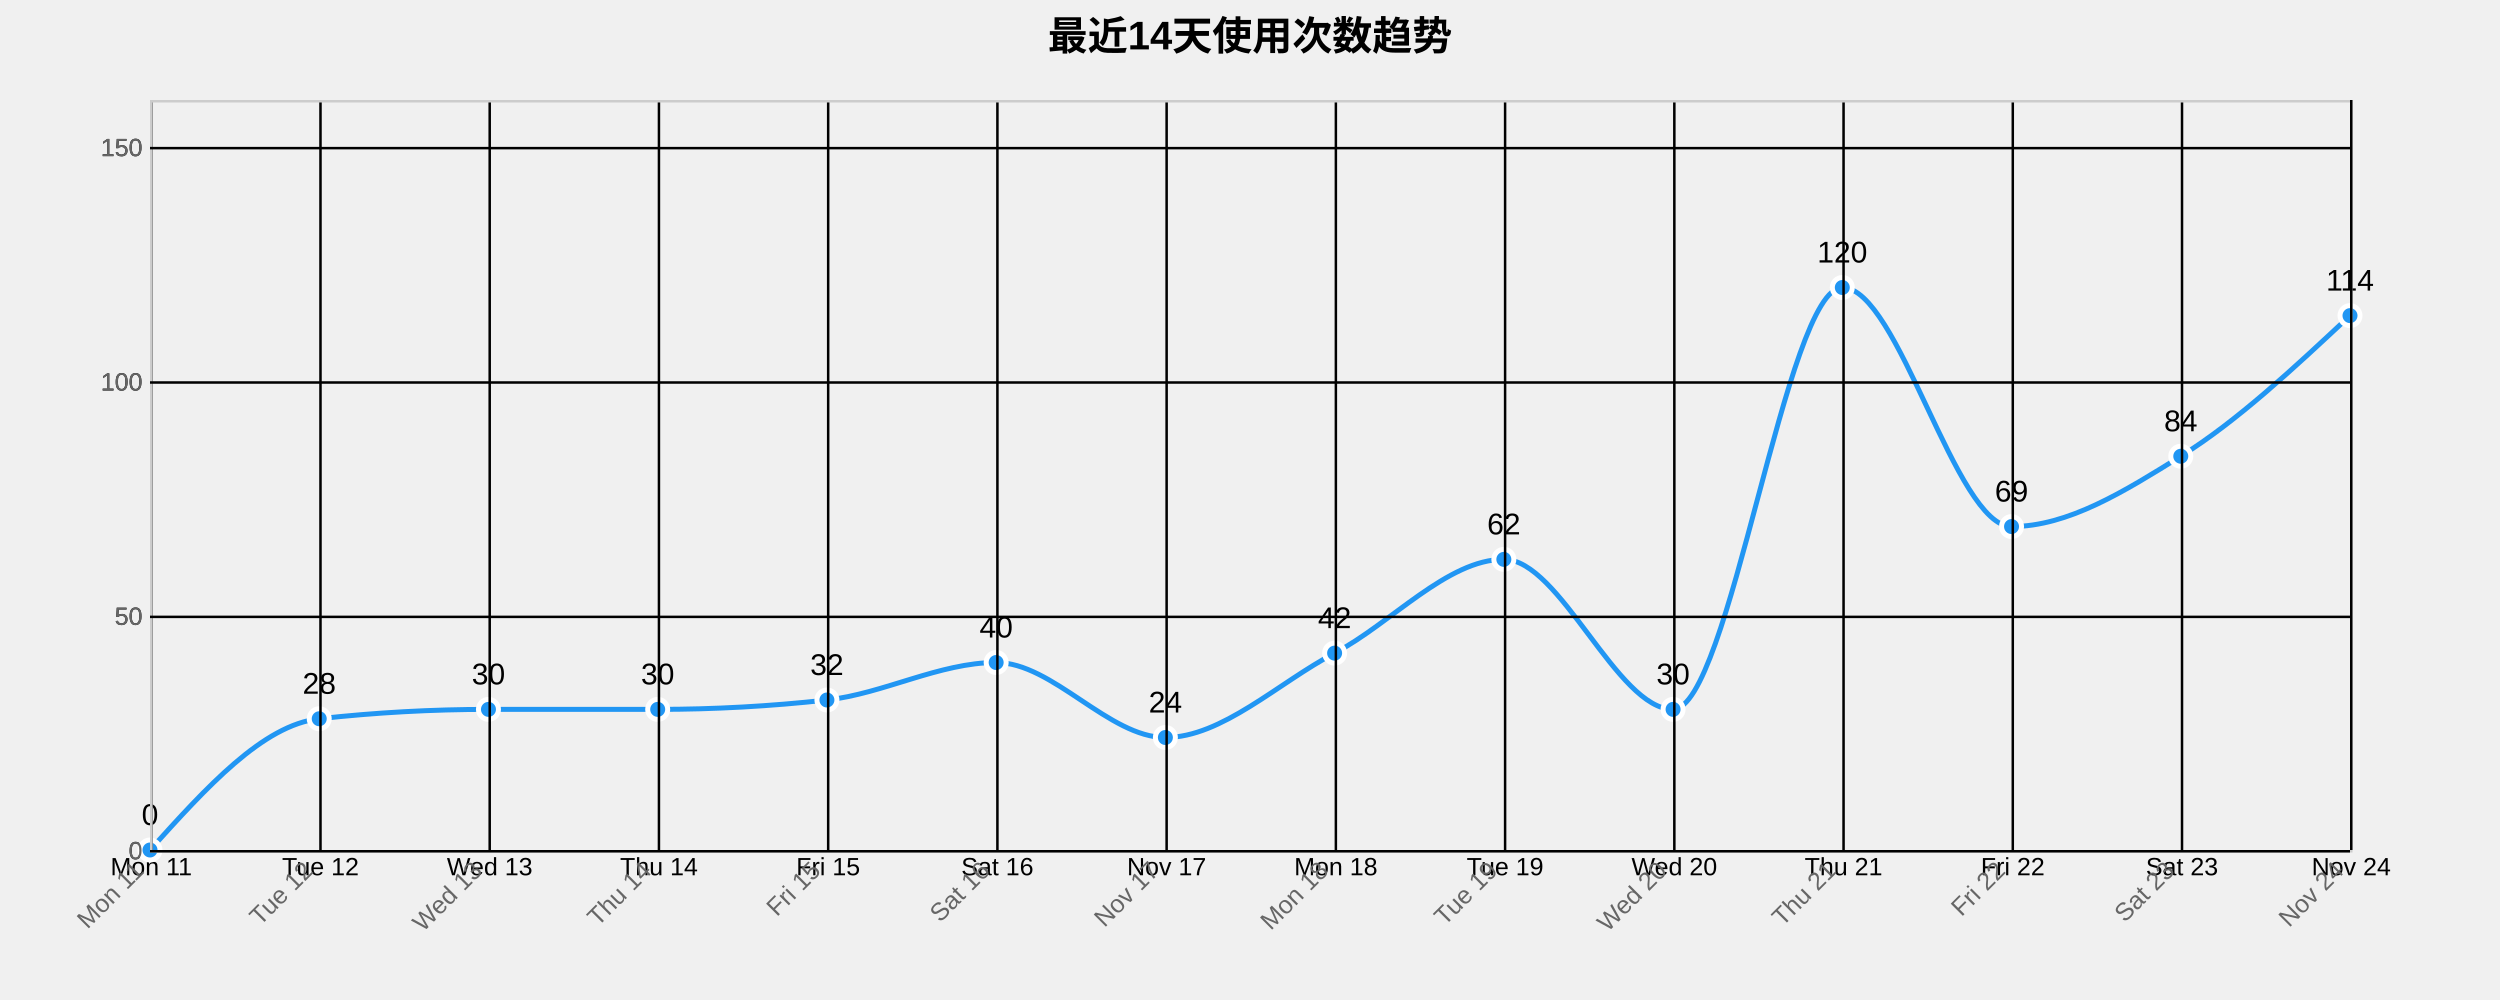
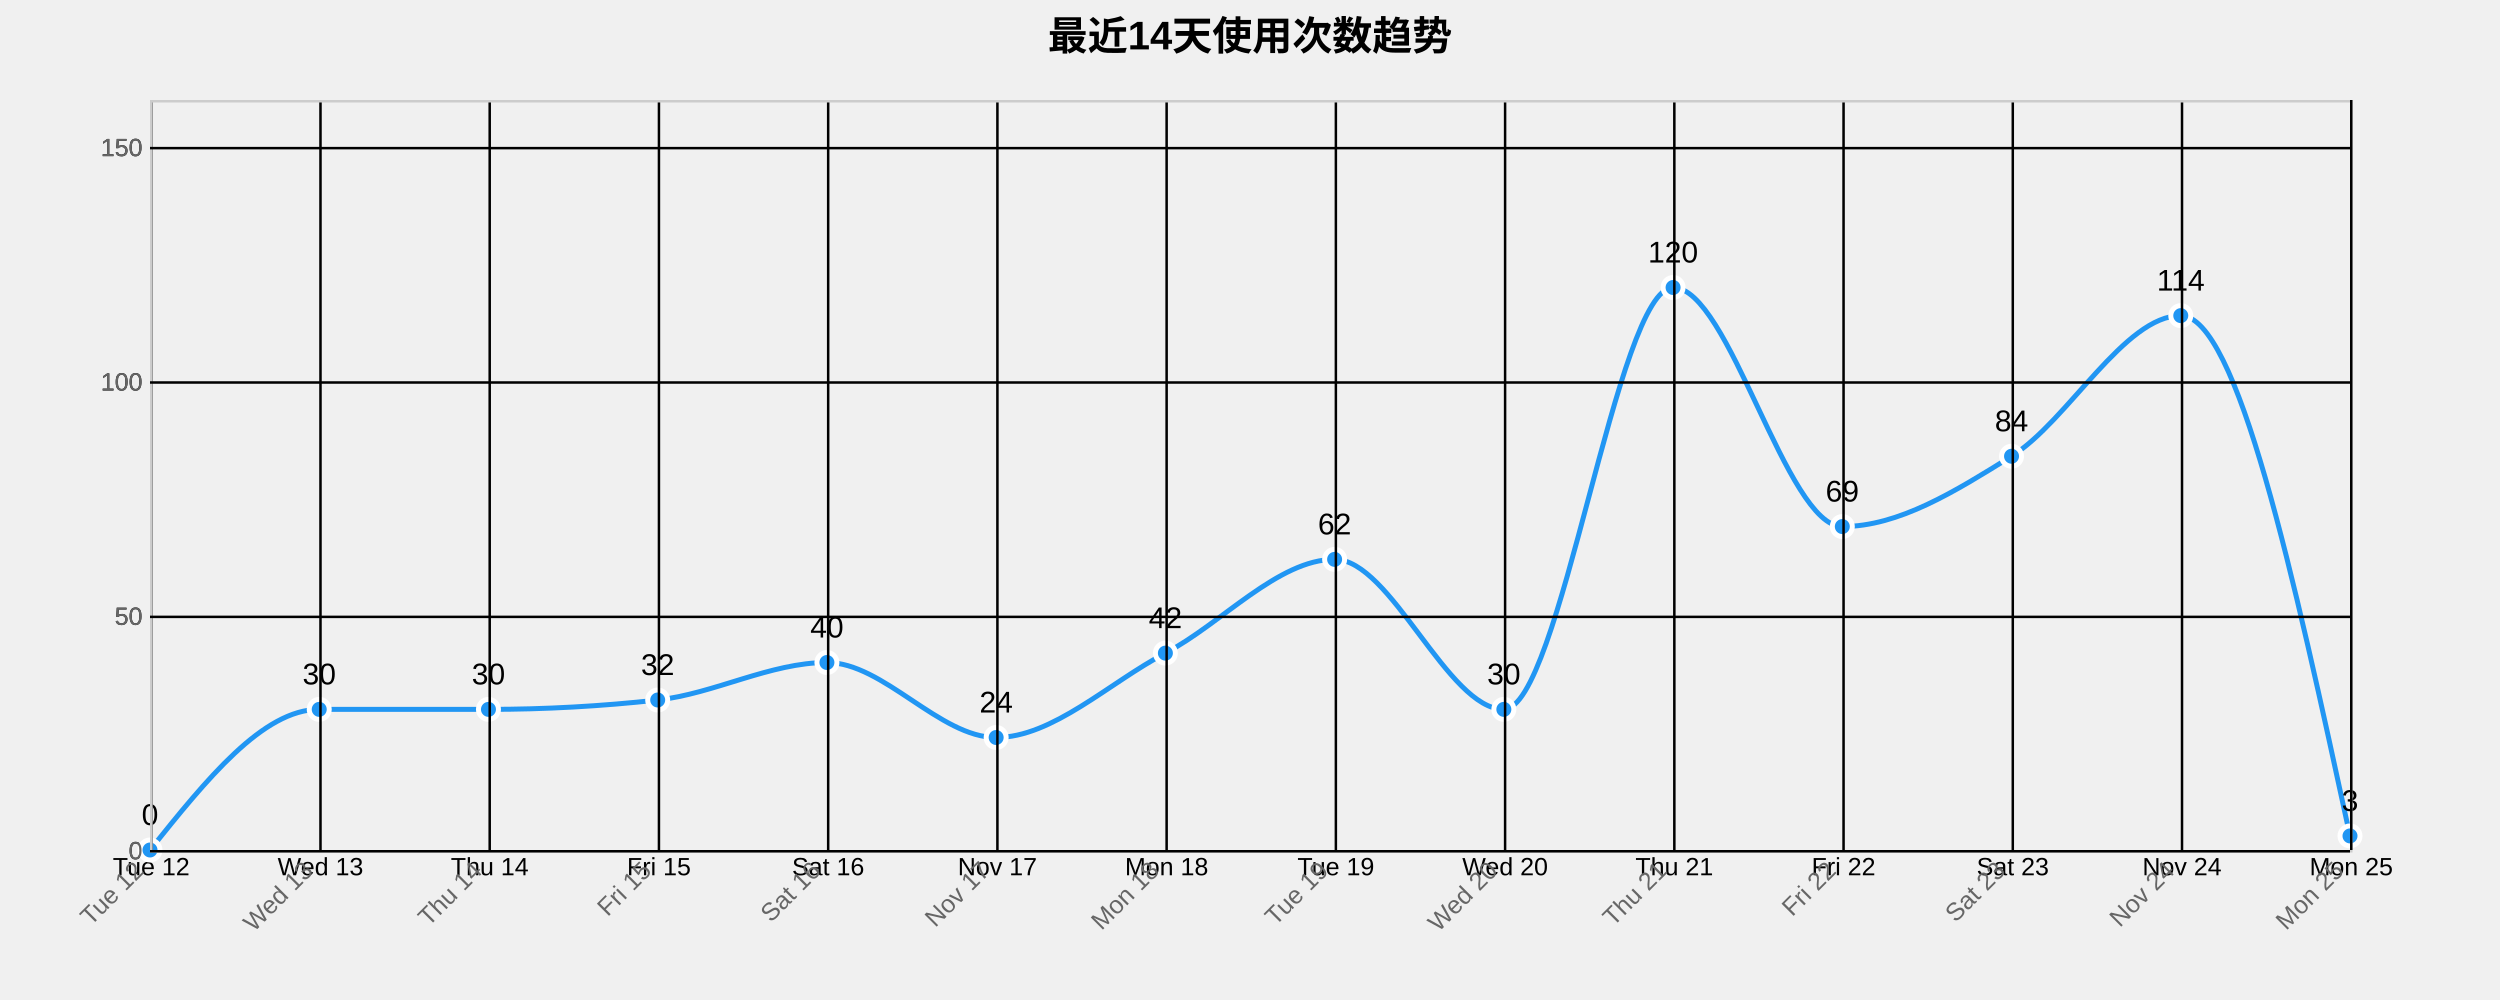
<svg xmlns="http://www.w3.org/2000/svg" width="1000" height="400">
  <g transform="translate(60,40)">
    <text x="440" y="-20" text-anchor="middle" style="font-size: 16px; font-weight: bold;">最近14天使用次数趋势</text>
    <g class="grid" transform="translate(0,300)" fill="none" font-size="10" font-family="sans-serif" text-anchor="middle">
      <path class="domain" stroke="currentColor" d="M0.5,-300V0.5H880.5V-300" />
      <g class="tick" opacity="1" transform="translate(0.5,0)">
        <line stroke="currentColor" y2="-300" />
-         <text fill="currentColor" y="3" dy="0.71em">Mon 11</text>
+         <text fill="currentColor" y="3" dy="0.71em">Tue 12</text>
      </g>
      <g class="tick" opacity="1" transform="translate(68.19231,0)">
        <line stroke="currentColor" y2="-300" />
-         <text fill="currentColor" y="3" dy="0.71em">Tue 12</text>
+         <text fill="currentColor" y="3" dy="0.71em">Wed 13</text>
      </g>
      <g class="tick" opacity="1" transform="translate(135.8846,0)">
        <line stroke="currentColor" y2="-300" />
-         <text fill="currentColor" y="3" dy="0.71em">Wed 13</text>
+         <text fill="currentColor" y="3" dy="0.71em">Thu 14</text>
      </g>
      <g class="tick" opacity="1" transform="translate(203.5769,0)">
        <line stroke="currentColor" y2="-300" />
-         <text fill="currentColor" y="3" dy="0.71em">Thu 14</text>
+         <text fill="currentColor" y="3" dy="0.71em">Fri 15</text>
      </g>
      <g class="tick" opacity="1" transform="translate(271.2692,0)">
        <line stroke="currentColor" y2="-300" />
-         <text fill="currentColor" y="3" dy="0.71em">Fri 15</text>
+         <text fill="currentColor" y="3" dy="0.71em">Sat 16</text>
      </g>
      <g class="tick" opacity="1" transform="translate(338.9615,0)">
        <line stroke="currentColor" y2="-300" />
-         <text fill="currentColor" y="3" dy="0.71em">Sat 16</text>
+         <text fill="currentColor" y="3" dy="0.71em">Nov 17</text>
      </g>
      <g class="tick" opacity="1" transform="translate(406.6538,0)">
        <line stroke="currentColor" y2="-300" />
-         <text fill="currentColor" y="3" dy="0.71em">Nov 17</text>
+         <text fill="currentColor" y="3" dy="0.71em">Mon 18</text>
      </g>
      <g class="tick" opacity="1" transform="translate(474.3462,0)">
        <line stroke="currentColor" y2="-300" />
-         <text fill="currentColor" y="3" dy="0.71em">Mon 18</text>
+         <text fill="currentColor" y="3" dy="0.71em">Tue 19</text>
      </g>
      <g class="tick" opacity="1" transform="translate(542.0385,0)">
        <line stroke="currentColor" y2="-300" />
-         <text fill="currentColor" y="3" dy="0.71em">Tue 19</text>
+         <text fill="currentColor" y="3" dy="0.71em">Wed 20</text>
      </g>
      <g class="tick" opacity="1" transform="translate(609.7308,0)">
        <line stroke="currentColor" y2="-300" />
-         <text fill="currentColor" y="3" dy="0.71em">Wed 20</text>
+         <text fill="currentColor" y="3" dy="0.71em">Thu 21</text>
      </g>
      <g class="tick" opacity="1" transform="translate(677.4231,0)">
        <line stroke="currentColor" y2="-300" />
-         <text fill="currentColor" y="3" dy="0.71em">Thu 21</text>
+         <text fill="currentColor" y="3" dy="0.71em">Fri 22</text>
      </g>
      <g class="tick" opacity="1" transform="translate(745.1154,0)">
        <line stroke="currentColor" y2="-300" />
-         <text fill="currentColor" y="3" dy="0.71em">Fri 22</text>
+         <text fill="currentColor" y="3" dy="0.71em">Sat 23</text>
      </g>
      <g class="tick" opacity="1" transform="translate(812.8077,0)">
        <line stroke="currentColor" y2="-300" />
-         <text fill="currentColor" y="3" dy="0.71em">Sat 23</text>
+         <text fill="currentColor" y="3" dy="0.71em">Nov 24</text>
      </g>
      <g class="tick" opacity="1" transform="translate(880.5,0)">
        <line stroke="currentColor" y2="-300" />
-         <text fill="currentColor" y="3" dy="0.71em">Nov 24</text>
+         <text fill="currentColor" y="3" dy="0.71em">Mon 25</text>
      </g>
    </g>
    <g class="grid" fill="none" font-size="10" font-family="sans-serif" text-anchor="end">
      <path class="domain" stroke="currentColor" d="M880,300.5H0.5V0.5H880" />
      <g class="tick" opacity="1" transform="translate(0,300.5)">
        <line stroke="currentColor" x2="880" />
        <text fill="currentColor" x="-3" dy="0.32em">0</text>
      </g>
      <g class="tick" opacity="1" transform="translate(0,206.75)">
        <line stroke="currentColor" x2="880" />
        <text fill="currentColor" x="-3" dy="0.32em">50</text>
      </g>
      <g class="tick" opacity="1" transform="translate(0,113)">
        <line stroke="currentColor" x2="880" />
        <text fill="currentColor" x="-3" dy="0.32em">100</text>
      </g>
      <g class="tick" opacity="1" transform="translate(0,19.25)">
        <line stroke="currentColor" x2="880" />
        <text fill="currentColor" x="-3" dy="0.32em">150</text>
      </g>
    </g>
-     <path class="area" d="M0,300C22.564,275,45.128,250,67.692,247.5C90.256,245,112.821,243.75,135.385,243.75C157.949,243.75,180.513,243.75,203.077,243.75C225.641,243.75,248.205,242.5,270.769,240C293.333,237.5,315.897,225,338.462,225C361.026,225,383.59,255,406.154,255C428.718,255,451.282,233.125,473.846,221.25C496.41,209.375,518.974,183.75,541.538,183.75C564.103,183.75,586.667,243.75,609.231,243.75C631.795,243.75,654.359,75,676.923,75C699.487,75,722.051,170.625,744.615,170.625C767.179,170.625,789.744,156.563,812.308,142.5C834.872,128.438,857.436,107.344,880,86.25L880,300C857.436,300,834.872,300,812.308,300C789.744,300,767.179,300,744.615,300C722.051,300,699.487,300,676.923,300C654.359,300,631.795,300,609.231,300C586.667,300,564.103,300,541.538,300C518.974,300,496.41,300,473.846,300C451.282,300,428.718,300,406.154,300C383.59,300,361.026,300,338.462,300C315.897,300,293.333,300,270.769,300C248.205,300,225.641,300,203.077,300C180.513,300,157.949,300,135.385,300C112.821,300,90.256,300,67.692,300C45.128,300,22.564,300,0,300Z" style="fill: url(#area-gradient); opacity: 0.3;" />
-     <path class="line" d="M0,300C22.564,275,45.128,250,67.692,247.5C90.256,245,112.821,243.75,135.385,243.75C157.949,243.75,180.513,243.75,203.077,243.75C225.641,243.75,248.205,242.5,270.769,240C293.333,237.5,315.897,225,338.462,225C361.026,225,383.59,255,406.154,255C428.718,255,451.282,233.125,473.846,221.25C496.41,209.375,518.974,183.75,541.538,183.75C564.103,183.75,586.667,243.75,609.231,243.75C631.795,243.75,654.359,75,676.923,75C699.487,75,722.051,170.625,744.615,170.625C767.179,170.625,789.744,156.563,812.308,142.5C834.872,128.438,857.436,107.344,880,86.25" style="fill: none; stroke: #2196F3; stroke-width: 2px;" />
+     <path class="area" d="M0,300C22.564,271.875,45.128,243.75,67.692,243.75C90.256,243.75,112.821,243.75,135.385,243.75C157.949,243.75,180.513,242.5,203.077,240C225.641,237.5,248.205,225,270.769,225C293.333,225,315.897,255,338.462,255C361.026,255,383.59,233.125,406.154,221.25C428.718,209.375,451.282,183.75,473.846,183.75C496.41,183.75,518.974,243.75,541.538,243.75C564.103,243.75,586.667,75,609.231,75C631.795,75,654.359,170.625,676.923,170.625C699.487,170.625,722.051,156.563,744.615,142.5C767.179,128.438,789.744,86.25,812.308,86.25C834.872,86.25,857.436,190.313,880,294.375L880,300C857.436,300,834.872,300,812.308,300C789.744,300,767.179,300,744.615,300C722.051,300,699.487,300,676.923,300C654.359,300,631.795,300,609.231,300C586.667,300,564.103,300,541.538,300C518.974,300,496.41,300,473.846,300C451.282,300,428.718,300,406.154,300C383.59,300,361.026,300,338.462,300C315.897,300,293.333,300,270.769,300C248.205,300,225.641,300,203.077,300C180.513,300,157.949,300,135.385,300C112.821,300,90.256,300,67.692,300C45.128,300,22.564,300,0,300Z" style="fill: url(#area-gradient); opacity: 0.3;" />
+     <path class="line" d="M0,300C22.564,271.875,45.128,243.75,67.692,243.75C90.256,243.75,112.821,243.75,135.385,243.75C157.949,243.75,180.513,242.5,203.077,240C225.641,237.5,248.205,225,270.769,225C293.333,225,315.897,255,338.462,255C361.026,255,383.59,233.125,406.154,221.25C428.718,209.375,451.282,183.75,473.846,183.75C496.41,183.75,518.974,243.75,541.538,243.75C564.103,243.75,586.667,75,609.231,75C631.795,75,654.359,170.625,676.923,170.625C699.487,170.625,722.051,156.563,744.615,142.5C767.179,128.438,789.744,86.25,812.308,86.25C834.872,86.25,857.436,190.313,880,294.375" style="fill: none; stroke: #2196F3; stroke-width: 2px;" />
    <circle class="dot" cx="0" cy="300" r="4" style="fill: #2196F3; stroke: #fff; stroke-width: 2px;" />
-     <circle class="dot" cx="67.692" cy="247.5" r="4" style="fill: #2196F3; stroke: #fff; stroke-width: 2px;" />
+     <circle class="dot" cx="67.692" cy="243.75" r="4" style="fill: #2196F3; stroke: #fff; stroke-width: 2px;" />
    <circle class="dot" cx="135.385" cy="243.75" r="4" style="fill: #2196F3; stroke: #fff; stroke-width: 2px;" />
-     <circle class="dot" cx="203.077" cy="243.75" r="4" style="fill: #2196F3; stroke: #fff; stroke-width: 2px;" />
-     <circle class="dot" cx="270.769" cy="240" r="4" style="fill: #2196F3; stroke: #fff; stroke-width: 2px;" />
-     <circle class="dot" cx="338.462" cy="225" r="4" style="fill: #2196F3; stroke: #fff; stroke-width: 2px;" />
-     <circle class="dot" cx="406.154" cy="255" r="4" style="fill: #2196F3; stroke: #fff; stroke-width: 2px;" />
-     <circle class="dot" cx="473.846" cy="221.25" r="4" style="fill: #2196F3; stroke: #fff; stroke-width: 2px;" />
-     <circle class="dot" cx="541.538" cy="183.75" r="4" style="fill: #2196F3; stroke: #fff; stroke-width: 2px;" />
-     <circle class="dot" cx="609.231" cy="243.75" r="4" style="fill: #2196F3; stroke: #fff; stroke-width: 2px;" />
-     <circle class="dot" cx="676.923" cy="75" r="4" style="fill: #2196F3; stroke: #fff; stroke-width: 2px;" />
-     <circle class="dot" cx="744.615" cy="170.625" r="4" style="fill: #2196F3; stroke: #fff; stroke-width: 2px;" />
-     <circle class="dot" cx="812.308" cy="142.5" r="4" style="fill: #2196F3; stroke: #fff; stroke-width: 2px;" />
-     <circle class="dot" cx="880" cy="86.25" r="4" style="fill: #2196F3; stroke: #fff; stroke-width: 2px;" />
+     <circle class="dot" cx="203.077" cy="240" r="4" style="fill: #2196F3; stroke: #fff; stroke-width: 2px;" />
+     <circle class="dot" cx="270.769" cy="225" r="4" style="fill: #2196F3; stroke: #fff; stroke-width: 2px;" />
+     <circle class="dot" cx="338.462" cy="255" r="4" style="fill: #2196F3; stroke: #fff; stroke-width: 2px;" />
+     <circle class="dot" cx="406.154" cy="221.25" r="4" style="fill: #2196F3; stroke: #fff; stroke-width: 2px;" />
+     <circle class="dot" cx="473.846" cy="183.75" r="4" style="fill: #2196F3; stroke: #fff; stroke-width: 2px;" />
+     <circle class="dot" cx="541.538" cy="243.75" r="4" style="fill: #2196F3; stroke: #fff; stroke-width: 2px;" />
+     <circle class="dot" cx="609.231" cy="75" r="4" style="fill: #2196F3; stroke: #fff; stroke-width: 2px;" />
+     <circle class="dot" cx="676.923" cy="170.625" r="4" style="fill: #2196F3; stroke: #fff; stroke-width: 2px;" />
+     <circle class="dot" cx="744.615" cy="142.5" r="4" style="fill: #2196F3; stroke: #fff; stroke-width: 2px;" />
+     <circle class="dot" cx="812.308" cy="86.25" r="4" style="fill: #2196F3; stroke: #fff; stroke-width: 2px;" />
+     <circle class="dot" cx="880" cy="294.375" r="4" style="fill: #2196F3; stroke: #fff; stroke-width: 2px;" />
    <text class="label" x="0" y="290" text-anchor="middle" style="font-size: 12px;">0</text>
-     <text class="label" x="67.692" y="237.5" text-anchor="middle" style="font-size: 12px;">28</text>
+     <text class="label" x="67.692" y="233.75" text-anchor="middle" style="font-size: 12px;">30</text>
    <text class="label" x="135.385" y="233.75" text-anchor="middle" style="font-size: 12px;">30</text>
-     <text class="label" x="203.077" y="233.75" text-anchor="middle" style="font-size: 12px;">30</text>
-     <text class="label" x="270.769" y="230" text-anchor="middle" style="font-size: 12px;">32</text>
-     <text class="label" x="338.462" y="215" text-anchor="middle" style="font-size: 12px;">40</text>
-     <text class="label" x="406.154" y="245" text-anchor="middle" style="font-size: 12px;">24</text>
-     <text class="label" x="473.846" y="211.25" text-anchor="middle" style="font-size: 12px;">42</text>
-     <text class="label" x="541.538" y="173.75" text-anchor="middle" style="font-size: 12px;">62</text>
-     <text class="label" x="609.231" y="233.75" text-anchor="middle" style="font-size: 12px;">30</text>
-     <text class="label" x="676.923" y="65" text-anchor="middle" style="font-size: 12px;">120</text>
-     <text class="label" x="744.615" y="160.625" text-anchor="middle" style="font-size: 12px;">69</text>
-     <text class="label" x="812.308" y="132.5" text-anchor="middle" style="font-size: 12px;">84</text>
-     <text class="label" x="880" y="76.25" text-anchor="middle" style="font-size: 12px;">114</text>
+     <text class="label" x="203.077" y="230" text-anchor="middle" style="font-size: 12px;">32</text>
+     <text class="label" x="270.769" y="215" text-anchor="middle" style="font-size: 12px;">40</text>
+     <text class="label" x="338.462" y="245" text-anchor="middle" style="font-size: 12px;">24</text>
+     <text class="label" x="406.154" y="211.25" text-anchor="middle" style="font-size: 12px;">42</text>
+     <text class="label" x="473.846" y="173.75" text-anchor="middle" style="font-size: 12px;">62</text>
+     <text class="label" x="541.538" y="233.75" text-anchor="middle" style="font-size: 12px;">30</text>
+     <text class="label" x="609.231" y="65" text-anchor="middle" style="font-size: 12px;">120</text>
+     <text class="label" x="676.923" y="160.625" text-anchor="middle" style="font-size: 12px;">69</text>
+     <text class="label" x="744.615" y="132.5" text-anchor="middle" style="font-size: 12px;">84</text>
+     <text class="label" x="812.308" y="76.25" text-anchor="middle" style="font-size: 12px;">114</text>
+     <text class="label" x="880" y="284.375" text-anchor="middle" style="font-size: 12px;">3</text>
    <g class="x-axis" transform="translate(0,300)" fill="none" font-size="10" font-family="sans-serif" text-anchor="middle">
      <path class="domain" stroke="currentColor" d="M0.5,-300V0.5H880.5V-300" />
      <g class="tick" opacity="1" transform="translate(0.5,0)">
        <line stroke="currentColor" y2="-300" />
-         <text fill="currentColor" y="3" dy=".15em" style="text-anchor: end;" dx="-.8em" transform="rotate(-45)">Mon 11</text>
+         <text fill="currentColor" y="3" dy=".15em" style="text-anchor: end;" dx="-.8em" transform="rotate(-45)">Tue 12</text>
      </g>
      <g class="tick" opacity="1" transform="translate(68.19231,0)">
        <line stroke="currentColor" y2="-300" />
-         <text fill="currentColor" y="3" dy=".15em" style="text-anchor: end;" dx="-.8em" transform="rotate(-45)">Tue 12</text>
+         <text fill="currentColor" y="3" dy=".15em" style="text-anchor: end;" dx="-.8em" transform="rotate(-45)">Wed 13</text>
      </g>
      <g class="tick" opacity="1" transform="translate(135.8846,0)">
        <line stroke="currentColor" y2="-300" />
-         <text fill="currentColor" y="3" dy=".15em" style="text-anchor: end;" dx="-.8em" transform="rotate(-45)">Wed 13</text>
+         <text fill="currentColor" y="3" dy=".15em" style="text-anchor: end;" dx="-.8em" transform="rotate(-45)">Thu 14</text>
      </g>
      <g class="tick" opacity="1" transform="translate(203.5769,0)">
        <line stroke="currentColor" y2="-300" />
-         <text fill="currentColor" y="3" dy=".15em" style="text-anchor: end;" dx="-.8em" transform="rotate(-45)">Thu 14</text>
+         <text fill="currentColor" y="3" dy=".15em" style="text-anchor: end;" dx="-.8em" transform="rotate(-45)">Fri 15</text>
      </g>
      <g class="tick" opacity="1" transform="translate(271.2692,0)">
        <line stroke="currentColor" y2="-300" />
-         <text fill="currentColor" y="3" dy=".15em" style="text-anchor: end;" dx="-.8em" transform="rotate(-45)">Fri 15</text>
+         <text fill="currentColor" y="3" dy=".15em" style="text-anchor: end;" dx="-.8em" transform="rotate(-45)">Sat 16</text>
      </g>
      <g class="tick" opacity="1" transform="translate(338.9615,0)">
        <line stroke="currentColor" y2="-300" />
-         <text fill="currentColor" y="3" dy=".15em" style="text-anchor: end;" dx="-.8em" transform="rotate(-45)">Sat 16</text>
+         <text fill="currentColor" y="3" dy=".15em" style="text-anchor: end;" dx="-.8em" transform="rotate(-45)">Nov 17</text>
      </g>
      <g class="tick" opacity="1" transform="translate(406.6538,0)">
        <line stroke="currentColor" y2="-300" />
-         <text fill="currentColor" y="3" dy=".15em" style="text-anchor: end;" dx="-.8em" transform="rotate(-45)">Nov 17</text>
+         <text fill="currentColor" y="3" dy=".15em" style="text-anchor: end;" dx="-.8em" transform="rotate(-45)">Mon 18</text>
      </g>
      <g class="tick" opacity="1" transform="translate(474.3462,0)">
        <line stroke="currentColor" y2="-300" />
-         <text fill="currentColor" y="3" dy=".15em" style="text-anchor: end;" dx="-.8em" transform="rotate(-45)">Mon 18</text>
+         <text fill="currentColor" y="3" dy=".15em" style="text-anchor: end;" dx="-.8em" transform="rotate(-45)">Tue 19</text>
      </g>
      <g class="tick" opacity="1" transform="translate(542.0385,0)">
        <line stroke="currentColor" y2="-300" />
-         <text fill="currentColor" y="3" dy=".15em" style="text-anchor: end;" dx="-.8em" transform="rotate(-45)">Tue 19</text>
+         <text fill="currentColor" y="3" dy=".15em" style="text-anchor: end;" dx="-.8em" transform="rotate(-45)">Wed 20</text>
      </g>
      <g class="tick" opacity="1" transform="translate(609.7308,0)">
        <line stroke="currentColor" y2="-300" />
-         <text fill="currentColor" y="3" dy=".15em" style="text-anchor: end;" dx="-.8em" transform="rotate(-45)">Wed 20</text>
+         <text fill="currentColor" y="3" dy=".15em" style="text-anchor: end;" dx="-.8em" transform="rotate(-45)">Thu 21</text>
      </g>
      <g class="tick" opacity="1" transform="translate(677.4231,0)">
        <line stroke="currentColor" y2="-300" />
-         <text fill="currentColor" y="3" dy=".15em" style="text-anchor: end;" dx="-.8em" transform="rotate(-45)">Thu 21</text>
+         <text fill="currentColor" y="3" dy=".15em" style="text-anchor: end;" dx="-.8em" transform="rotate(-45)">Fri 22</text>
      </g>
      <g class="tick" opacity="1" transform="translate(745.1154,0)">
        <line stroke="currentColor" y2="-300" />
-         <text fill="currentColor" y="3" dy=".15em" style="text-anchor: end;" dx="-.8em" transform="rotate(-45)">Fri 22</text>
+         <text fill="currentColor" y="3" dy=".15em" style="text-anchor: end;" dx="-.8em" transform="rotate(-45)">Sat 23</text>
      </g>
      <g class="tick" opacity="1" transform="translate(812.8077,0)">
        <line stroke="currentColor" y2="-300" />
-         <text fill="currentColor" y="3" dy=".15em" style="text-anchor: end;" dx="-.8em" transform="rotate(-45)">Sat 23</text>
+         <text fill="currentColor" y="3" dy=".15em" style="text-anchor: end;" dx="-.8em" transform="rotate(-45)">Nov 24</text>
      </g>
      <g class="tick" opacity="1" transform="translate(880.5,0)">
        <line stroke="currentColor" y2="-300" />
-         <text fill="currentColor" y="3" dy=".15em" style="text-anchor: end;" dx="-.8em" transform="rotate(-45)">Nov 24</text>
+         <text fill="currentColor" y="3" dy=".15em" style="text-anchor: end;" dx="-.8em" transform="rotate(-45)">Mon 25</text>
      </g>
    </g>
    <g class="y-axis" fill="none" font-size="10" font-family="sans-serif" text-anchor="end">
      <path class="domain" stroke="currentColor" d="M880,300.5H0.5V0.5H880" />
      <g class="tick" opacity="1" transform="translate(0,300.5)">
        <line stroke="currentColor" x2="880" />
        <text fill="currentColor" x="-3" dy="0.32em">0</text>
      </g>
      <g class="tick" opacity="1" transform="translate(0,206.75)">
        <line stroke="currentColor" x2="880" />
        <text fill="currentColor" x="-3" dy="0.32em">50</text>
      </g>
      <g class="tick" opacity="1" transform="translate(0,113)">
        <line stroke="currentColor" x2="880" />
        <text fill="currentColor" x="-3" dy="0.32em">100</text>
      </g>
      <g class="tick" opacity="1" transform="translate(0,19.25)">
        <line stroke="currentColor" x2="880" />
        <text fill="currentColor" x="-3" dy="0.32em">150</text>
      </g>
    </g>
    <style>
    .grid line {
      stroke: #e0e0e0;
      stroke-opacity: 0.7;
      shape-rendering: crispEdges;
    }
    .grid path {
      stroke-width: 0;
    }
    .dot:hover {
      r: 6;
    }
    text {
      font-family: Arial, sans-serif;
    }
    .x-axis path, .y-axis path {
      stroke: #ccc;
    }
    .x-axis text, .y-axis text {
      fill: #666;
    }
  </style>
  </g>
</svg>
